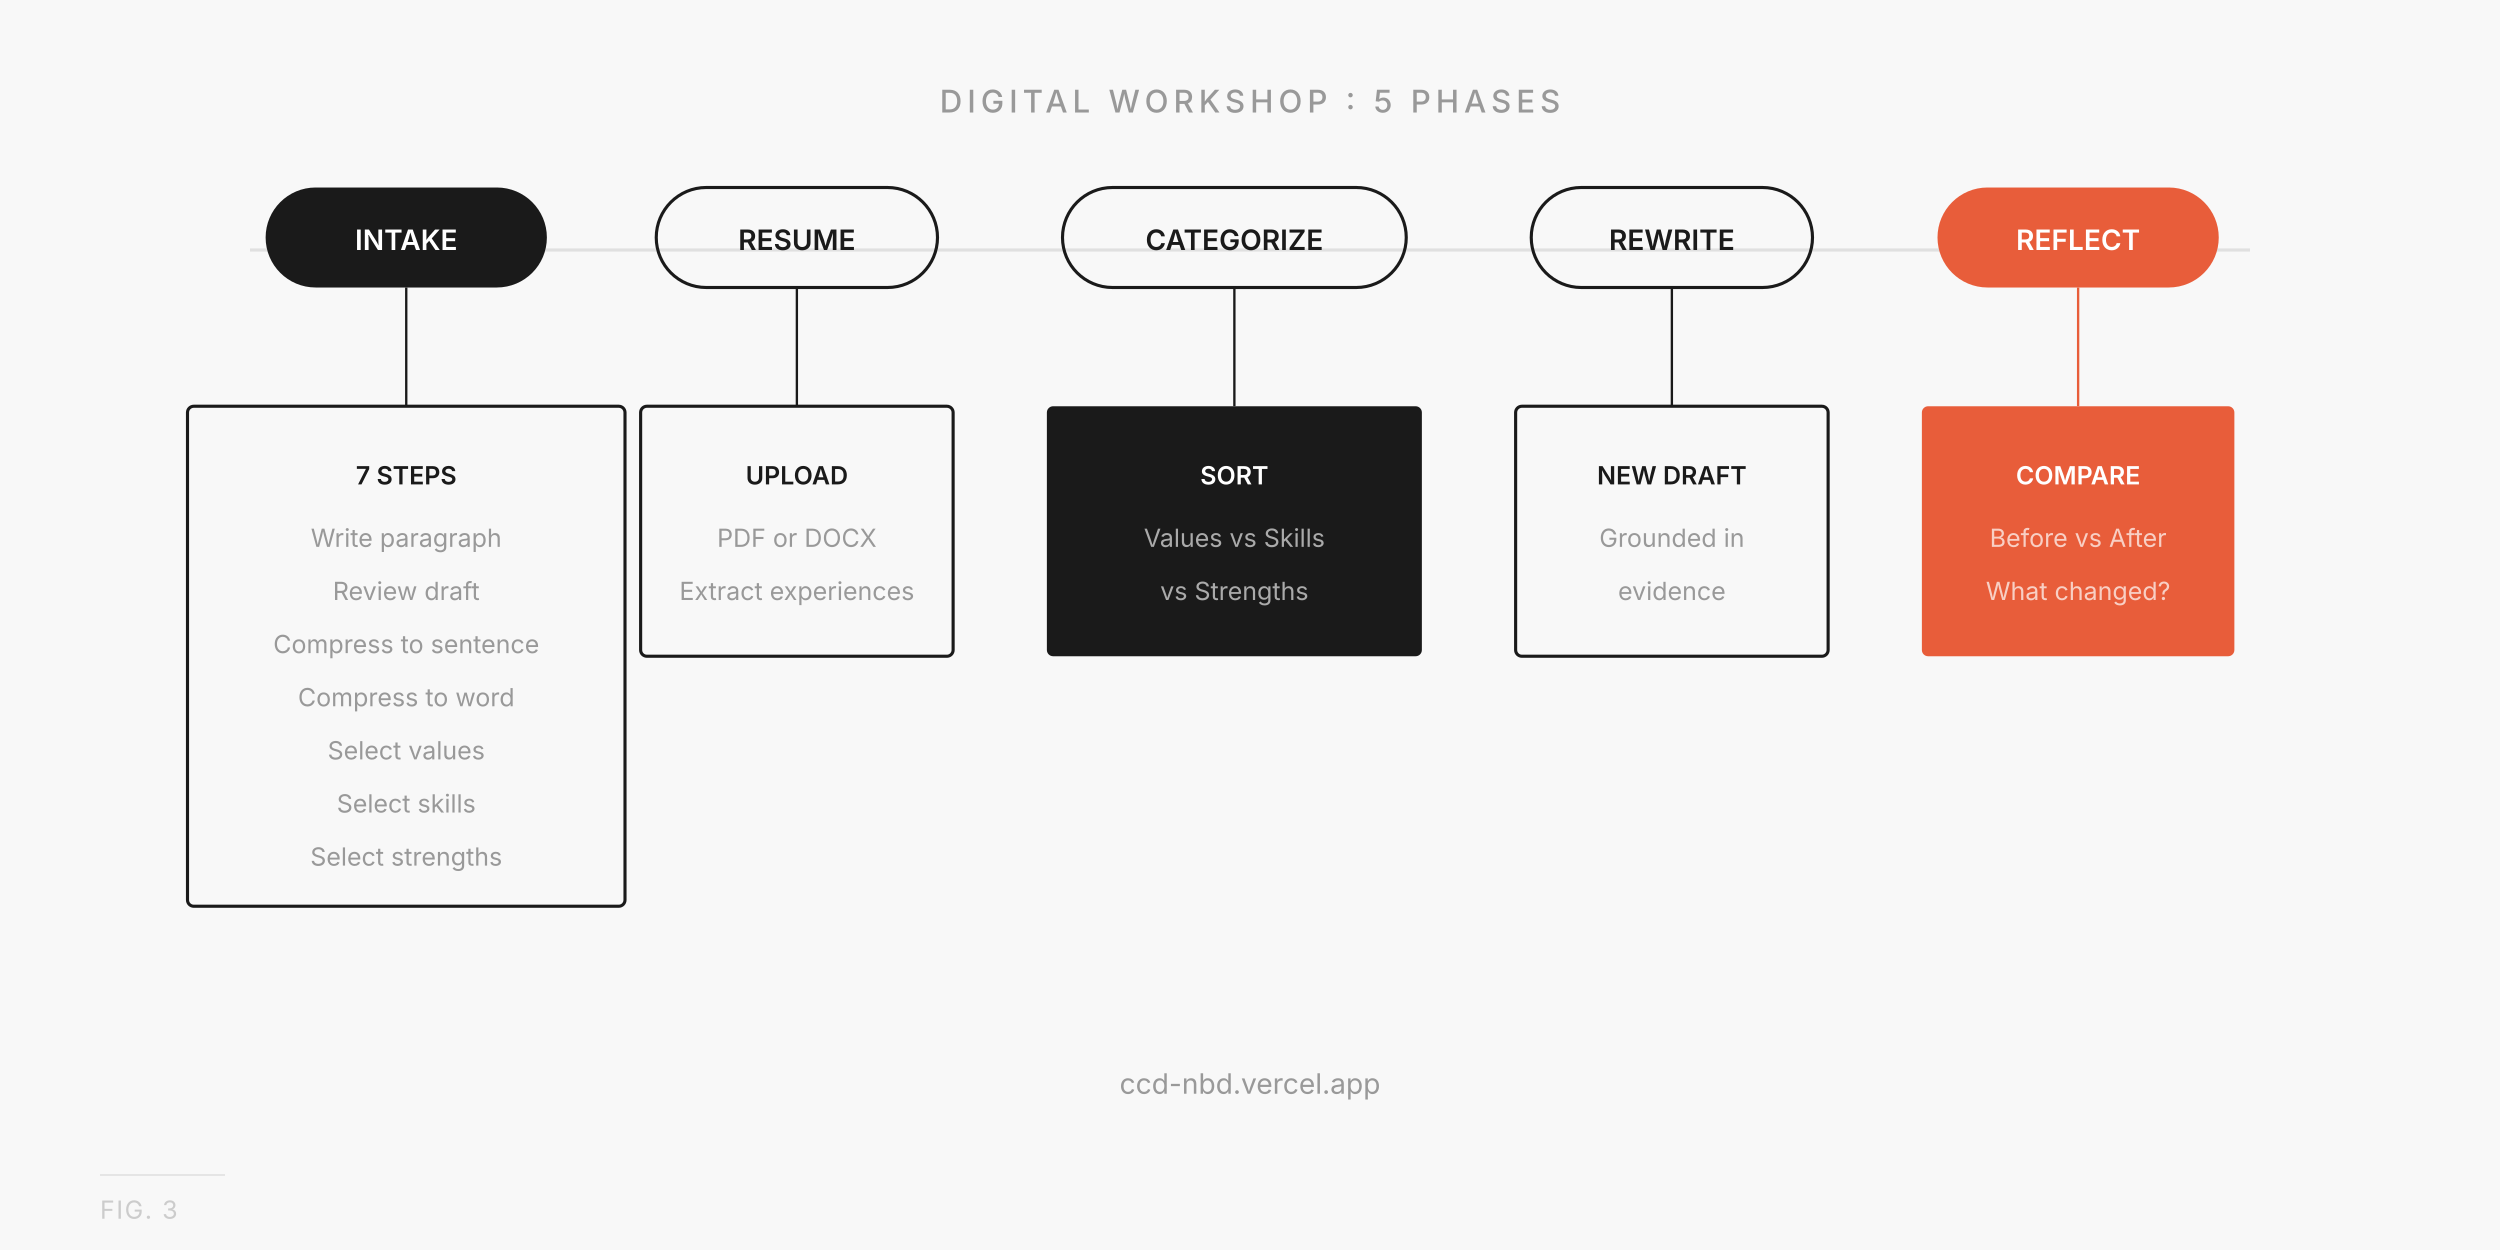
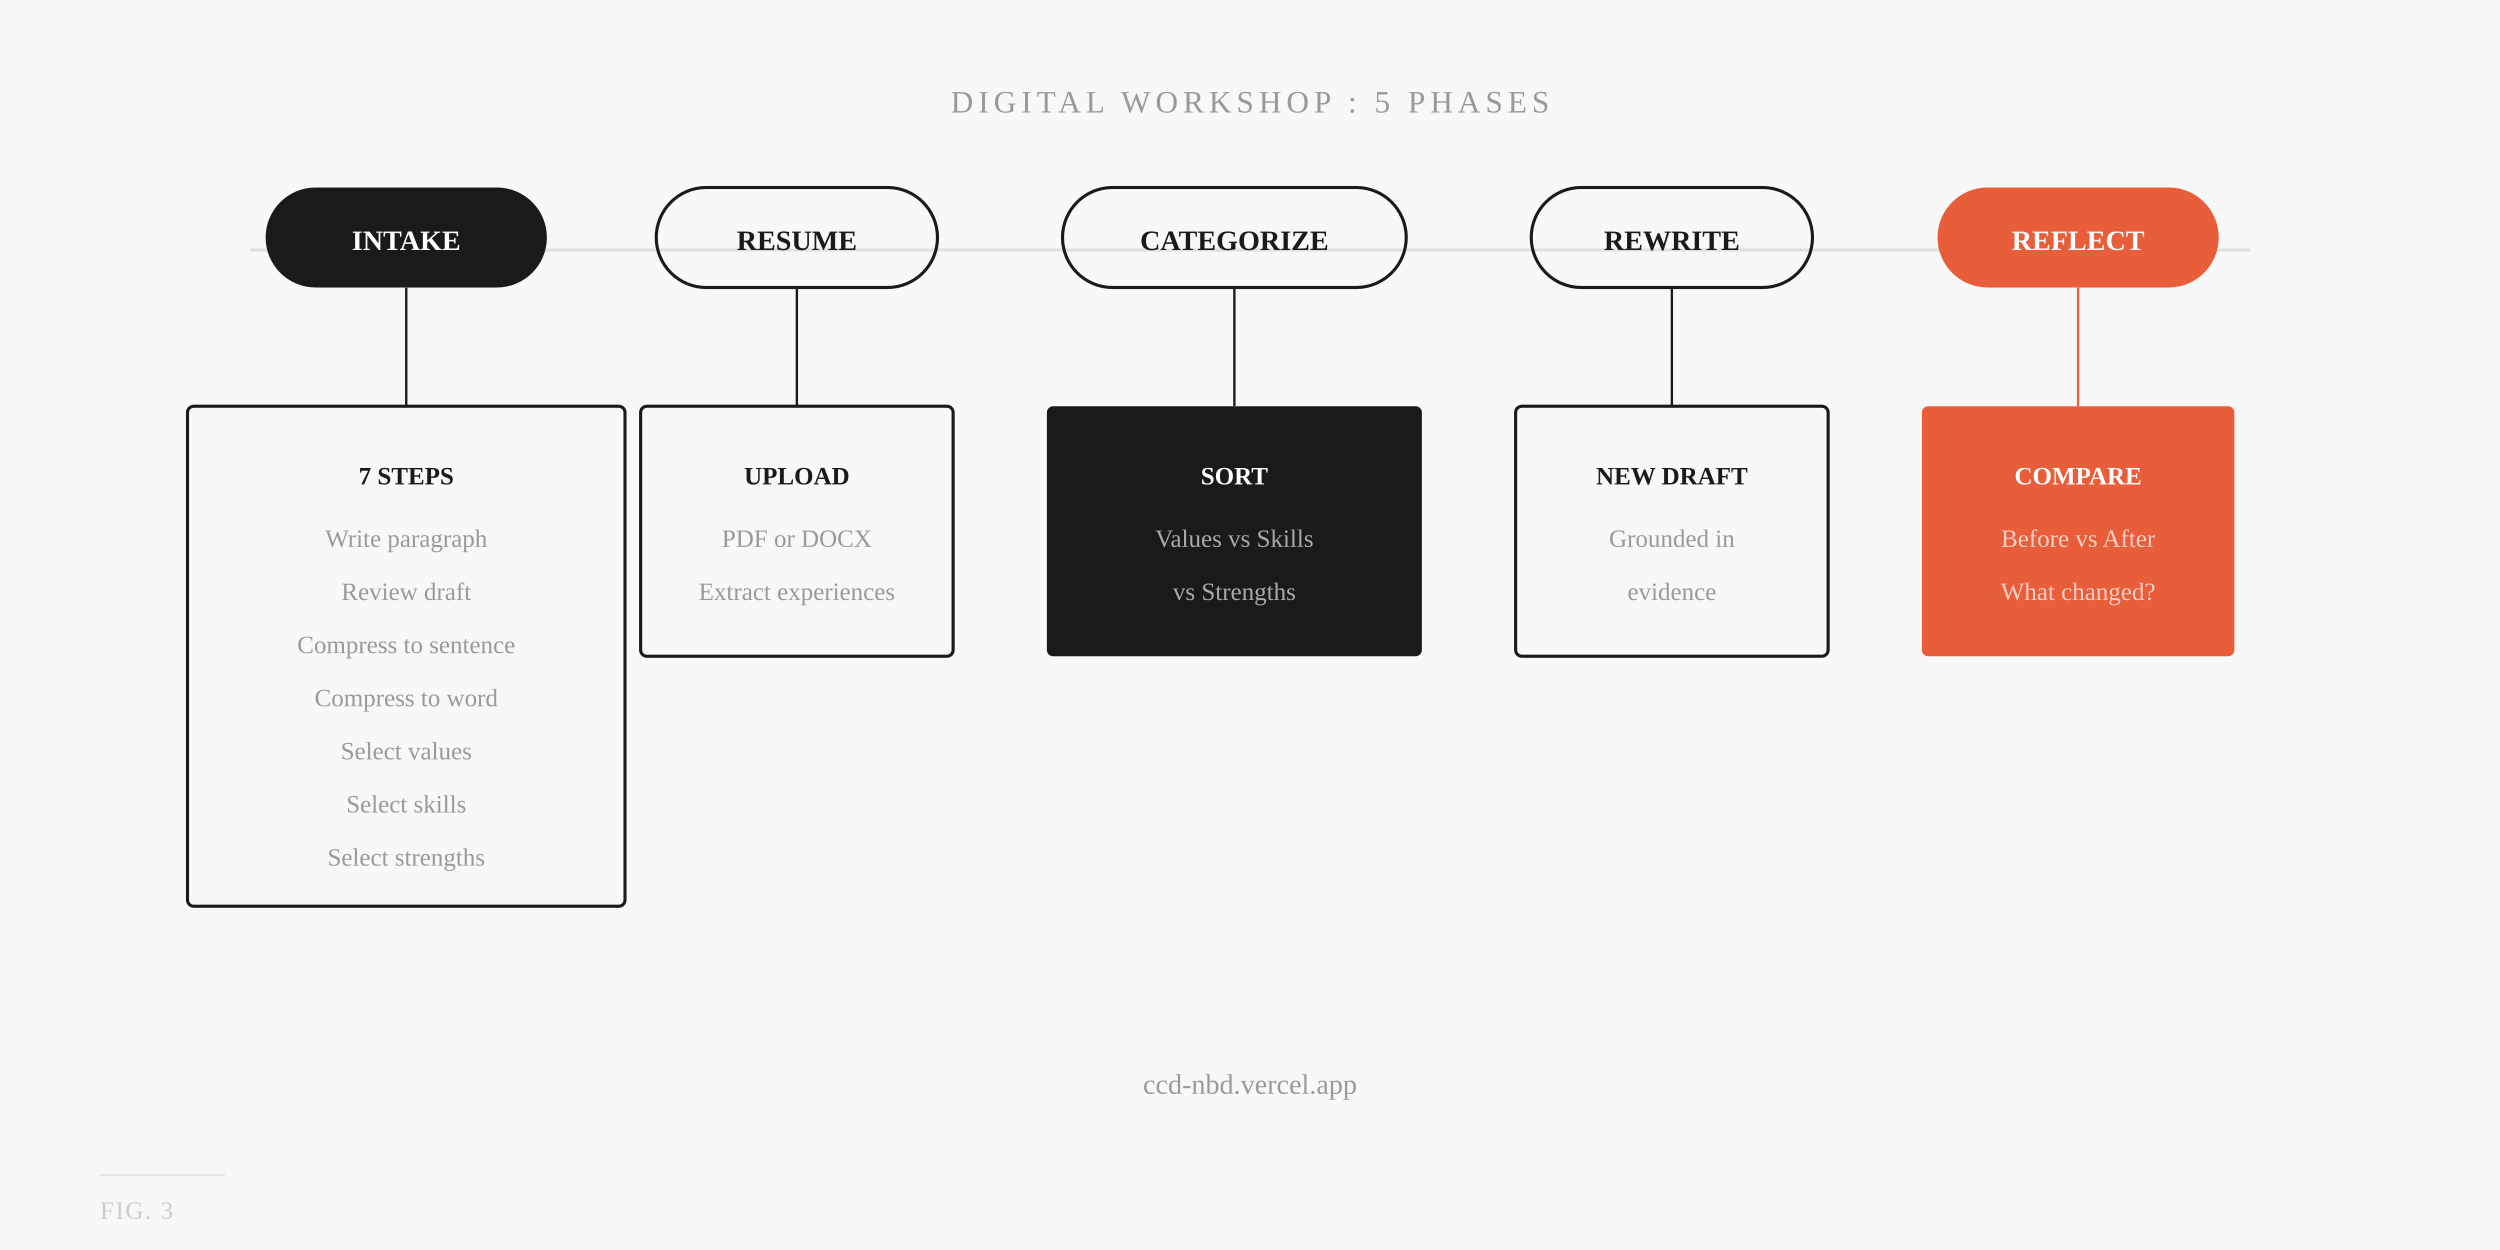
- <svg xmlns="http://www.w3.org/2000/svg" viewBox="0 0 800 400" width="800" height="400" font-family="Inter, -apple-system, system-ui, sans-serif">
+ <svg xmlns="http://www.w3.org/2000/svg" viewBox="0 0 800 400" width="800" height="400" font-family="'Crimson Pro', Georgia, 'Times New Roman', serif">
  <rect width="800" height="400" fill="#f8f8f8" />
  <text x="400" y="36" text-anchor="middle" font-size="10" font-weight="500" letter-spacing="1.6" fill="#999">DIGITAL WORKSHOP : 5 PHASES</text>
  <line x1="80" y1="80" x2="720" y2="80" stroke="#e0e0e0" stroke-width="1" />
  <rect x="85" y="60" width="90" height="32" rx="16" fill="#1a1a1a" />
  <text x="130" y="80" text-anchor="middle" font-size="9" font-weight="600" fill="#ffffff">INTAKE</text>
  <rect x="210" y="60" width="90" height="32" rx="16" fill="none" stroke="#1a1a1a" stroke-width="1" />
  <text x="255" y="80" text-anchor="middle" font-size="9" font-weight="600" fill="#1a1a1a">RESUME</text>
  <rect x="340" y="60" width="110" height="32" rx="16" fill="none" stroke="#1a1a1a" stroke-width="1" />
  <text x="395" y="80" text-anchor="middle" font-size="9" font-weight="600" fill="#1a1a1a">CATEGORIZE</text>
  <rect x="490" y="60" width="90" height="32" rx="16" fill="none" stroke="#1a1a1a" stroke-width="1" />
  <text x="535" y="80" text-anchor="middle" font-size="9" font-weight="600" fill="#1a1a1a">REWRITE</text>
  <rect x="620" y="60" width="90" height="32" rx="16" fill="#E85D3A" />
  <text x="665" y="80" text-anchor="middle" font-size="9" font-weight="600" fill="#ffffff">REFLECT</text>
  <polyline points="130,92 130,130" fill="none" stroke="#1a1a1a" stroke-width="0.75" />
  <rect x="60" y="130" width="140" height="160" rx="2" fill="none" stroke="#1a1a1a" stroke-width="1" />
  <text x="130" y="155" text-anchor="middle" font-size="8" font-weight="600" fill="#1a1a1a">7 STEPS</text>
  <text x="130" y="175" text-anchor="middle" font-size="8" fill="#999">Write paragraph</text>
  <text x="130" y="192" text-anchor="middle" font-size="8" fill="#999">Review draft</text>
  <text x="130" y="209" text-anchor="middle" font-size="8" fill="#999">Compress to sentence</text>
  <text x="130" y="226" text-anchor="middle" font-size="8" fill="#999">Compress to word</text>
  <text x="130" y="243" text-anchor="middle" font-size="8" fill="#999">Select values</text>
  <text x="130" y="260" text-anchor="middle" font-size="8" fill="#999">Select skills</text>
  <text x="130" y="277" text-anchor="middle" font-size="8" fill="#999">Select strengths</text>
  <polyline points="255,92 255,130" fill="none" stroke="#1a1a1a" stroke-width="0.75" />
  <rect x="205" y="130" width="100" height="80" rx="2" fill="none" stroke="#1a1a1a" stroke-width="1" />
  <text x="255" y="155" text-anchor="middle" font-size="8" font-weight="600" fill="#1a1a1a">UPLOAD</text>
  <text x="255" y="175" text-anchor="middle" font-size="8" fill="#999">PDF or DOCX</text>
  <text x="255" y="192" text-anchor="middle" font-size="8" fill="#999">Extract experiences</text>
  <polyline points="395,92 395,130" fill="none" stroke="#1a1a1a" stroke-width="0.75" />
  <rect x="335" y="130" width="120" height="80" rx="2" fill="#1a1a1a" />
  <text x="395" y="155" text-anchor="middle" font-size="8" font-weight="600" fill="#ffffff">SORT</text>
  <text x="395" y="175" text-anchor="middle" font-size="8" fill="#aaa">Values vs Skills</text>
  <text x="395" y="192" text-anchor="middle" font-size="8" fill="#aaa">vs Strengths</text>
  <polyline points="535,92 535,130" fill="none" stroke="#1a1a1a" stroke-width="0.75" />
  <rect x="485" y="130" width="100" height="80" rx="2" fill="none" stroke="#1a1a1a" stroke-width="1" />
  <text x="535" y="155" text-anchor="middle" font-size="8" font-weight="600" fill="#1a1a1a">NEW DRAFT</text>
  <text x="535" y="175" text-anchor="middle" font-size="8" fill="#999">Grounded in</text>
  <text x="535" y="192" text-anchor="middle" font-size="8" fill="#999">evidence</text>
  <polyline points="665,92 665,130" fill="none" stroke="#E85D3A" stroke-width="0.75" />
  <rect x="615" y="130" width="100" height="80" rx="2" fill="#E85D3A" />
  <text x="665" y="155" text-anchor="middle" font-size="8" font-weight="600" fill="#ffffff">COMPARE</text>
  <text x="665" y="175" text-anchor="middle" font-size="8" fill="#ffffff" opacity="0.7">Before vs After</text>
  <text x="665" y="192" text-anchor="middle" font-size="8" fill="#ffffff" opacity="0.7">What changed?</text>
  <text x="400" y="350" text-anchor="middle" font-size="9" fill="#999">ccd-nbd.vercel.app</text>
  <line x1="32" y1="376" x2="72" y2="376" stroke="#e0e0e0" stroke-width="0.5" />
  <text x="32" y="390" font-size="8" fill="#ccc" letter-spacing="0.5">FIG. 3</text>
</svg>
